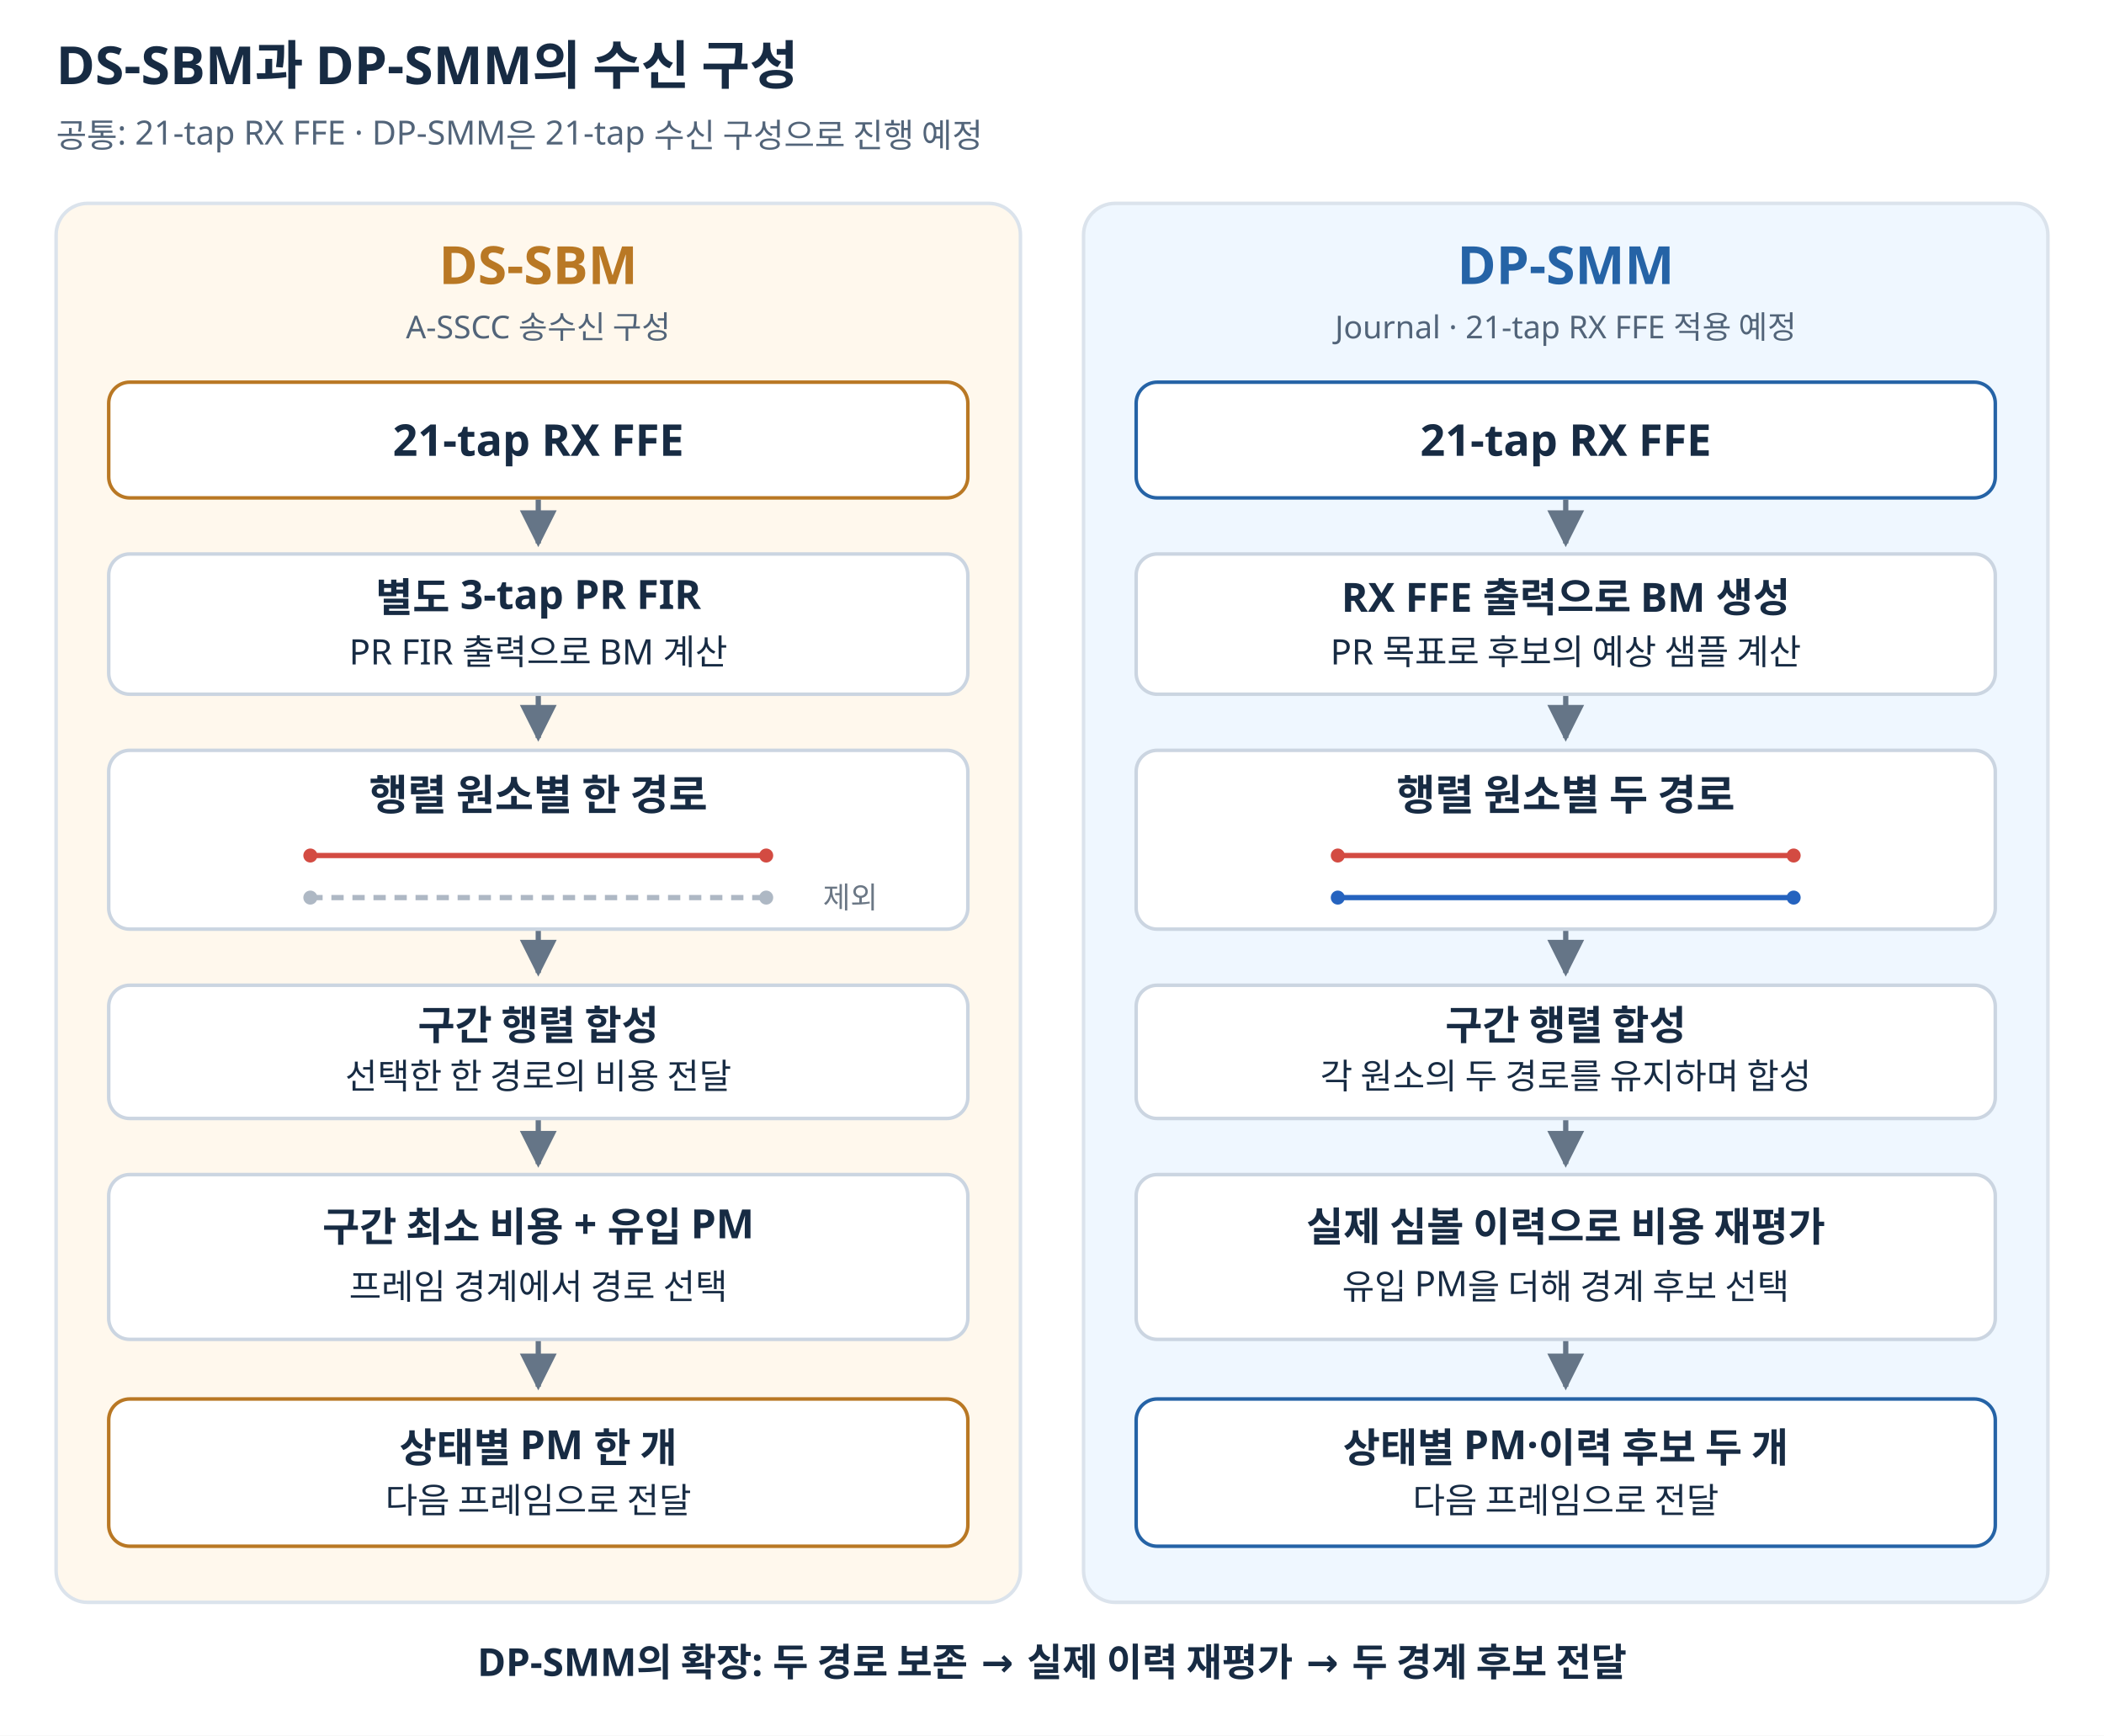
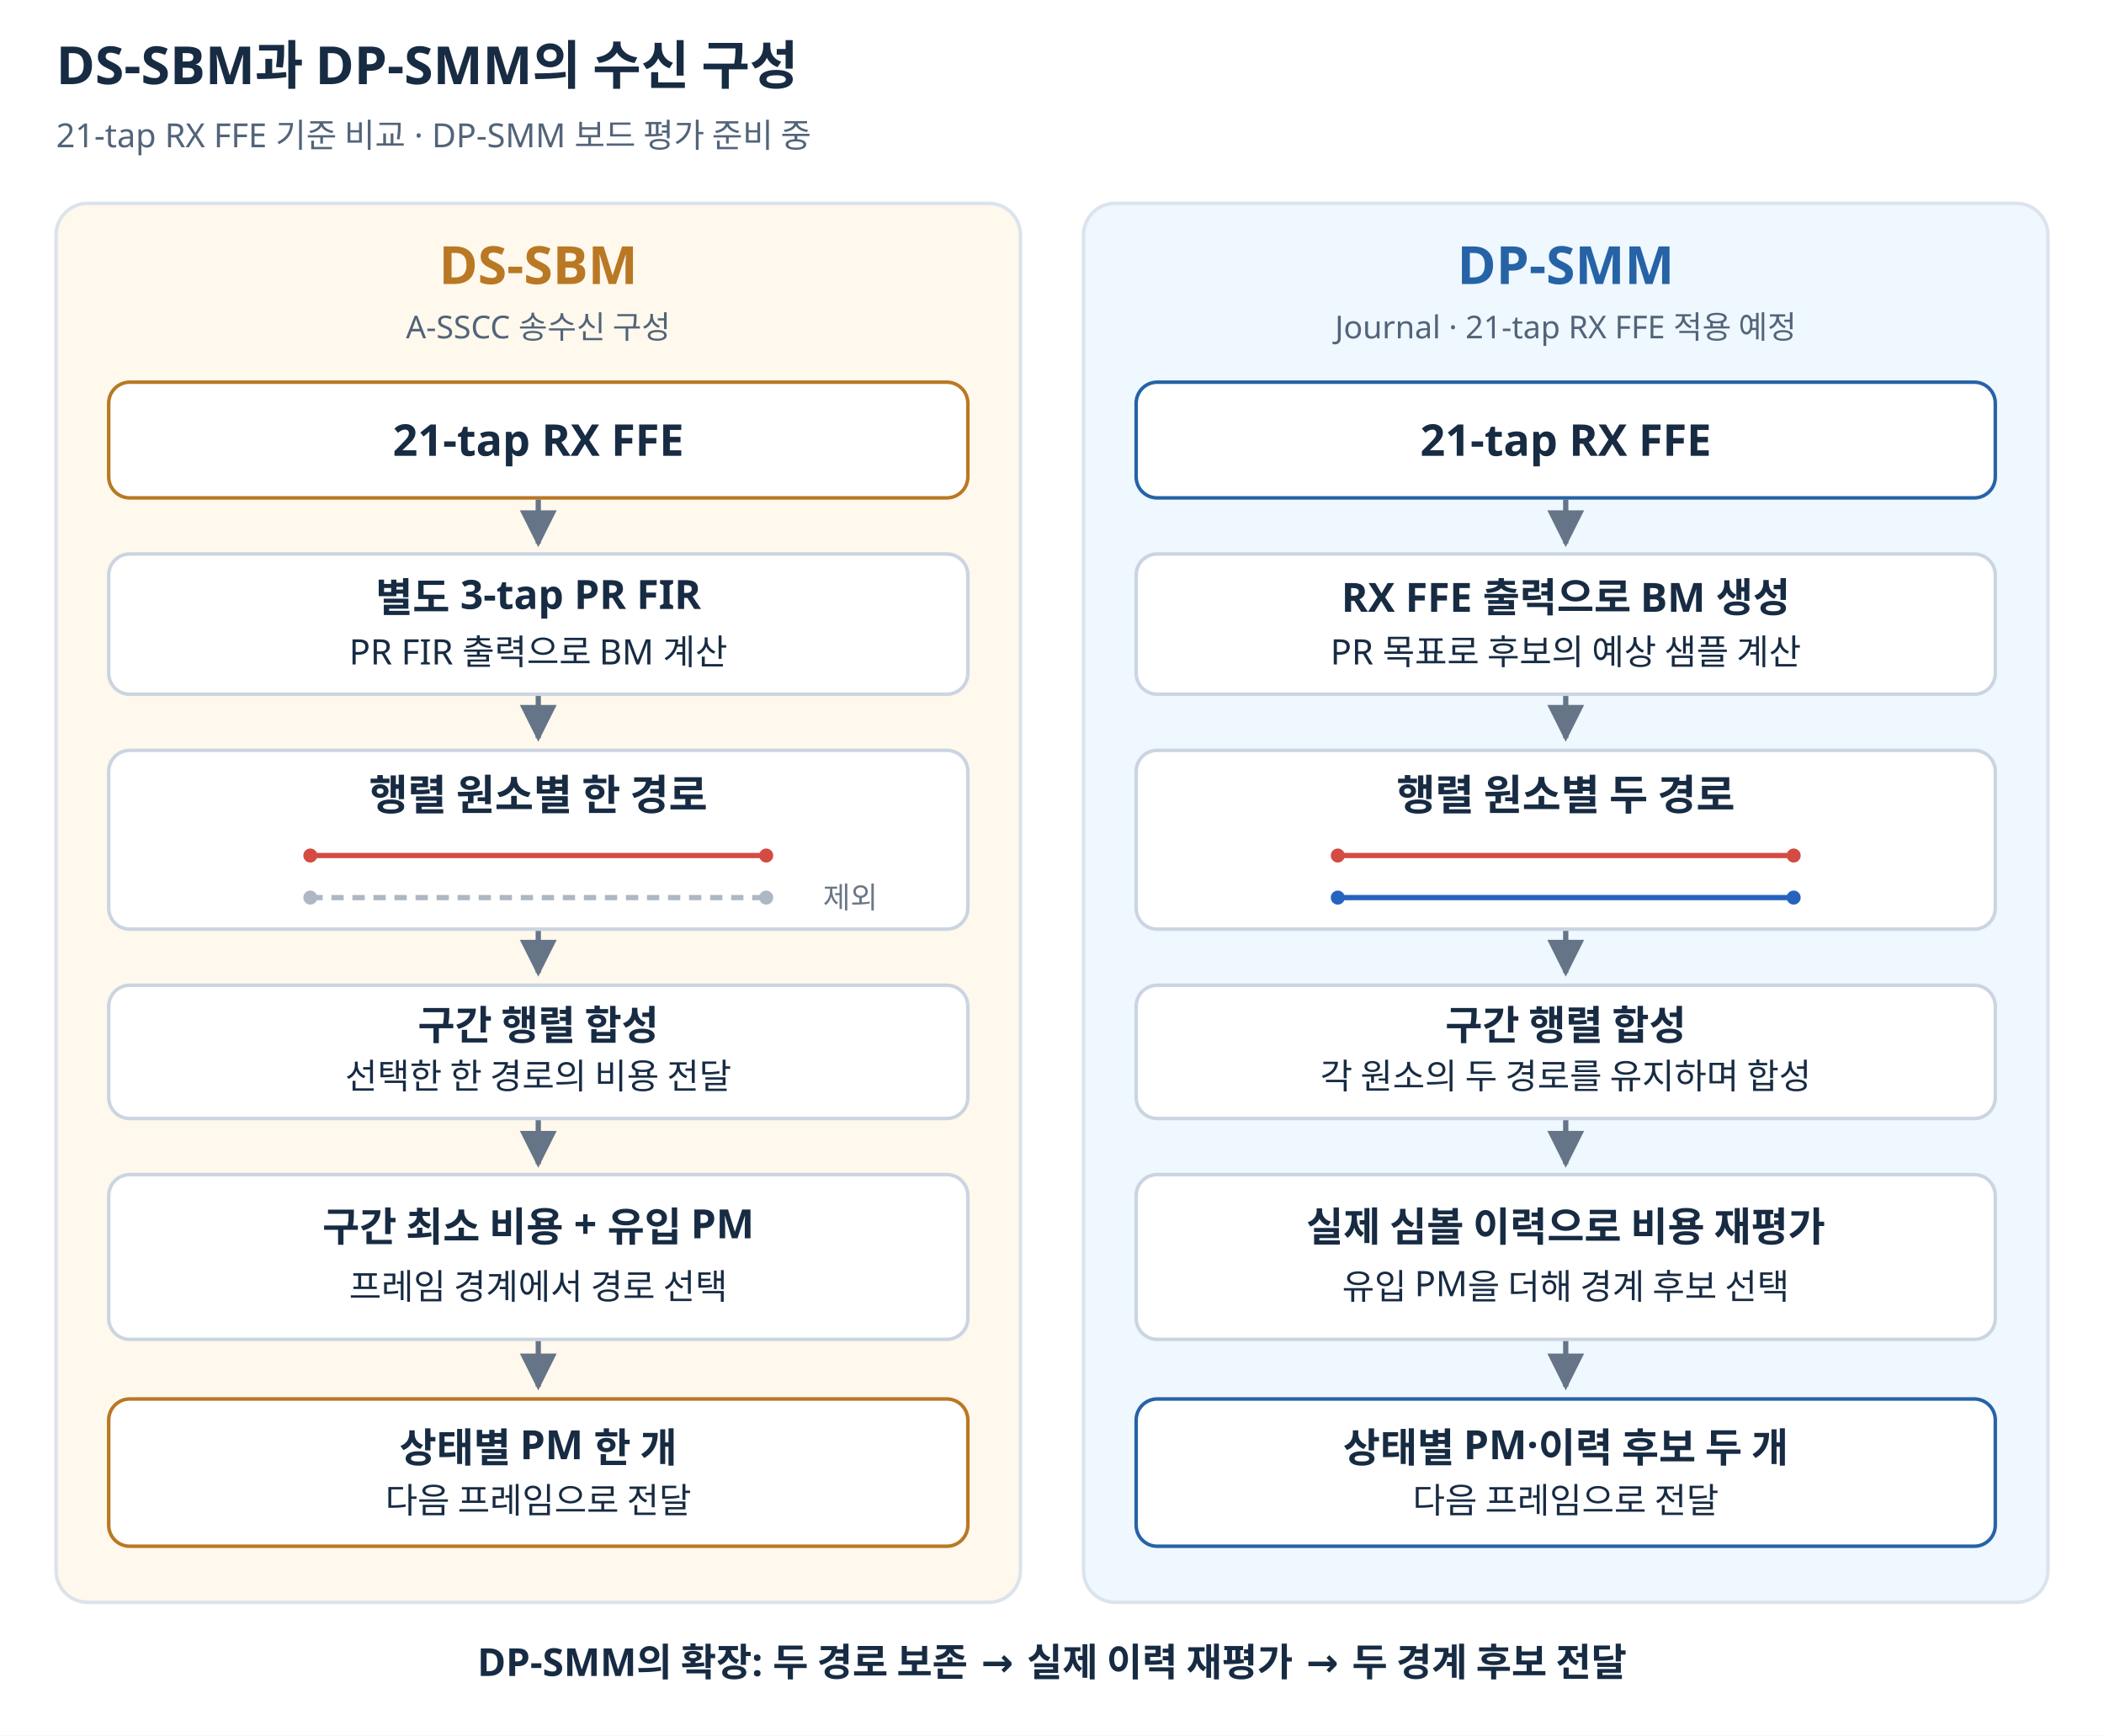
<svg xmlns="http://www.w3.org/2000/svg" width="1200" height="990" viewBox="0 0 1200 990" role="img" aria-labelledby="title desc">
  <defs>
    <marker id="arrow" viewBox="0 0 10 10" refX="9" refY="5" markerWidth="7" markerHeight="7" orient="auto-start-reverse">
      <path d="M0 0L10 5L0 10Z" fill="#657587" />
    </marker>
  </defs>
  <style>text{font-family:"Malgun Gothic","Apple SD Gothic Neo","Noto Sans KR",sans-serif;fill:#172b43}.small{fill:#526479}</style>
  <rect width="1200" height="990" fill="#fff" />
  <text x="32" y="48" font-size="30" font-weight="700" text-anchor="start">DS-SBM과 DP-SMM의 수신 구성</text>
-   <text x="32" y="84" font-size="19" font-weight="400" text-anchor="start" style="fill:#526479">공통: 21-tap RX FFE  ·  DP-SMM은 21-tap 수신 구성으로 진행 예정</text>
+   <text x="32" y="84" font-size="19" font-weight="400" text-anchor="start" style="fill:#526479">21-tap RX FFE 기준 비교  ·  DP-SMM 보드 평가 준비 중</text>
  <rect x="32" y="116" width="550" height="798" rx="18" fill="#fff8ed" stroke="#dbe3ec" stroke-width="2" />
  <text x="307" y="162" font-size="30" font-weight="700" text-anchor="middle" style="fill:#b97824">DS-SBM</text>
  <text x="307" y="193" font-size="18" font-weight="400" text-anchor="middle" style="fill:#526479">A-SSCC 송수신 구성</text>
  <rect x="62" y="218" width="490" height="66" rx="12" fill="#fff" stroke="#b97824" stroke-width="2" />
  <text x="307" y="260" font-size="25" font-weight="700" text-anchor="middle">21-tap RX FFE</text>
  <path d="M307 285L307 310" fill="none" stroke="#657587" stroke-width="3" marker-end="url(#arrow)" />
  <rect x="62" y="316" width="490" height="80" rx="12" fill="#fff" stroke="#cbd5e1" stroke-width="2" />
  <text x="307" y="349" font-size="23" font-weight="700" text-anchor="middle">별도 3-tap PR FIR</text>
  <text x="307" y="379" font-size="20" font-weight="400" text-anchor="middle">PR FIR 출력으로 BM 계산</text>
  <path d="M307 397L307 421" fill="none" stroke="#657587" stroke-width="3" marker-end="url(#arrow)" />
  <rect x="62" y="428" width="490" height="102" rx="12" fill="#fff" stroke="#cbd5e1" stroke-width="2" />
  <text x="307" y="462" font-size="24" font-weight="700" text-anchor="middle">행렬 원소별 한 경로</text>
  <path d="M177 488L437 488" fill="none" stroke="#d34b42" stroke-width="3" />
  <circle cx="177" cy="488" r="4" fill="#d34b42" />
  <circle cx="437" cy="488" r="4" fill="#d34b42" />
  <path d="M177 512L437 512" fill="none" stroke="#aeb8c4" stroke-width="3" stroke-dasharray="7 5" />
  <circle cx="177" cy="512" r="4" fill="#aeb8c4" />
  <circle cx="437" cy="512" r="4" fill="#aeb8c4" />
  <text x="485" y="518" font-size="17" font-weight="400" text-anchor="middle" style="fill:#6b7785">제외</text>
  <path d="M307 531L307 555" fill="none" stroke="#657587" stroke-width="3" marker-end="url(#arrow)" />
  <rect x="62" y="562" width="490" height="76" rx="12" fill="#fff" stroke="#cbd5e1" stroke-width="2" />
  <text x="307" y="593" font-size="23" font-weight="700" text-anchor="middle">구간 행렬 합성</text>
  <text x="307" y="621" font-size="20" font-weight="400" text-anchor="middle">선택한 한 경로의 비용 전달</text>
  <path d="M307 639L307 664" fill="none" stroke="#657587" stroke-width="3" marker-end="url(#arrow)" />
  <rect x="62" y="670" width="490" height="94" rx="12" fill="#fff" stroke="#cbd5e1" stroke-width="2" />
  <text x="307" y="708" font-size="23" font-weight="700" text-anchor="middle">구간 최소 비용 + 유입 PM</text>
  <text x="307" y="741" font-size="20" font-weight="400" text-anchor="middle">프레임 경계에서 경로 선택</text>
  <path d="M307 765L307 791" fill="none" stroke="#657587" stroke-width="3" marker-end="url(#arrow)" />
  <rect x="62" y="798" width="490" height="84" rx="12" fill="#fff" stroke="#b97824" stroke-width="2" />
  <text x="307" y="834" font-size="23" font-weight="700" text-anchor="middle">상태별 PM 한 개</text>
  <text x="307" y="863" font-size="20" font-weight="400" text-anchor="middle">다음 프레임으로 전달</text>
  <rect x="618" y="116" width="550" height="798" rx="18" fill="#eff7ff" stroke="#dbe3ec" stroke-width="2" />
  <text x="893" y="162" font-size="30" font-weight="700" text-anchor="middle" style="fill:#2563a6">DP-SMM</text>
  <text x="893" y="193" font-size="18" font-weight="400" text-anchor="middle" style="fill:#526479">Journal · 21-tap RX FFE 적용 예정</text>
  <rect x="648" y="218" width="490" height="66" rx="12" fill="#fff" stroke="#2563a6" stroke-width="2" />
  <text x="893" y="260" font-size="25" font-weight="700" text-anchor="middle">21-tap RX FFE</text>
  <path d="M893 285L893 310" fill="none" stroke="#657587" stroke-width="3" marker-end="url(#arrow)" />
  <rect x="648" y="316" width="490" height="80" rx="12" fill="#fff" stroke="#cbd5e1" stroke-width="2" />
  <text x="893" y="349" font-size="23" font-weight="700" text-anchor="middle">RX FFE 출력으로 BM 생성</text>
  <text x="893" y="379" font-size="20" font-weight="400" text-anchor="middle">PR 목표로 후보의 예상 샘플 계산</text>
  <path d="M893 397L893 421" fill="none" stroke="#657587" stroke-width="3" marker-end="url(#arrow)" />
  <rect x="648" y="428" width="490" height="102" rx="12" fill="#fff" stroke="#cbd5e1" stroke-width="2" />
  <text x="893" y="462" font-size="24" font-weight="700" text-anchor="middle">행렬 원소별 두 경로</text>
  <path d="M763 488L1023 488" fill="none" stroke="#d34b42" stroke-width="3" />
  <circle cx="763" cy="488" r="4" fill="#d34b42" />
  <circle cx="1023" cy="488" r="4" fill="#d34b42" />
  <path d="M763 512L1023 512" fill="none" stroke="#2563bf" stroke-width="3" />
  <circle cx="763" cy="512" r="4" fill="#2563bf" />
  <circle cx="1023" cy="512" r="4" fill="#2563bf" />
  <path d="M893 531L893 555" fill="none" stroke="#657587" stroke-width="3" marker-end="url(#arrow)" />
  <rect x="648" y="562" width="490" height="76" rx="12" fill="#fff" stroke="#cbd5e1" stroke-width="2" />
  <text x="893" y="593" font-size="23" font-weight="700" text-anchor="middle">구간 행렬 합성</text>
  <text x="893" y="621" font-size="20" font-weight="400" text-anchor="middle">각 원소의 두 경로를 유지하며 합성</text>
  <path d="M893 639L893 664" fill="none" stroke="#657587" stroke-width="3" marker-end="url(#arrow)" />
  <rect x="648" y="670" width="490" height="94" rx="12" fill="#fff" stroke="#cbd5e1" stroke-width="2" />
  <text x="893" y="708" font-size="23" font-weight="700" text-anchor="middle">실제 심볼 이력으로 비용 재평가</text>
  <text x="893" y="741" font-size="20" font-weight="400" text-anchor="middle">유입 PM을 더해 경계 후보 선택</text>
  <path d="M893 765L893 791" fill="none" stroke="#657587" stroke-width="3" marker-end="url(#arrow)" />
  <rect x="648" y="798" width="490" height="84" rx="12" fill="#fff" stroke="#2563a6" stroke-width="2" />
  <text x="893" y="834" font-size="23" font-weight="700" text-anchor="middle">상태별 PM·이력 후보 두 개</text>
  <text x="893" y="863" font-size="20" font-weight="400" text-anchor="middle">다음 프레임으로 전달</text>
  <text x="600" y="956" font-size="22" font-weight="700" text-anchor="middle">DP-SMM의 확장: 두 경로 보존 → 실제 이력 재평가 → 두 경계 후보 전달</text>
</svg>
